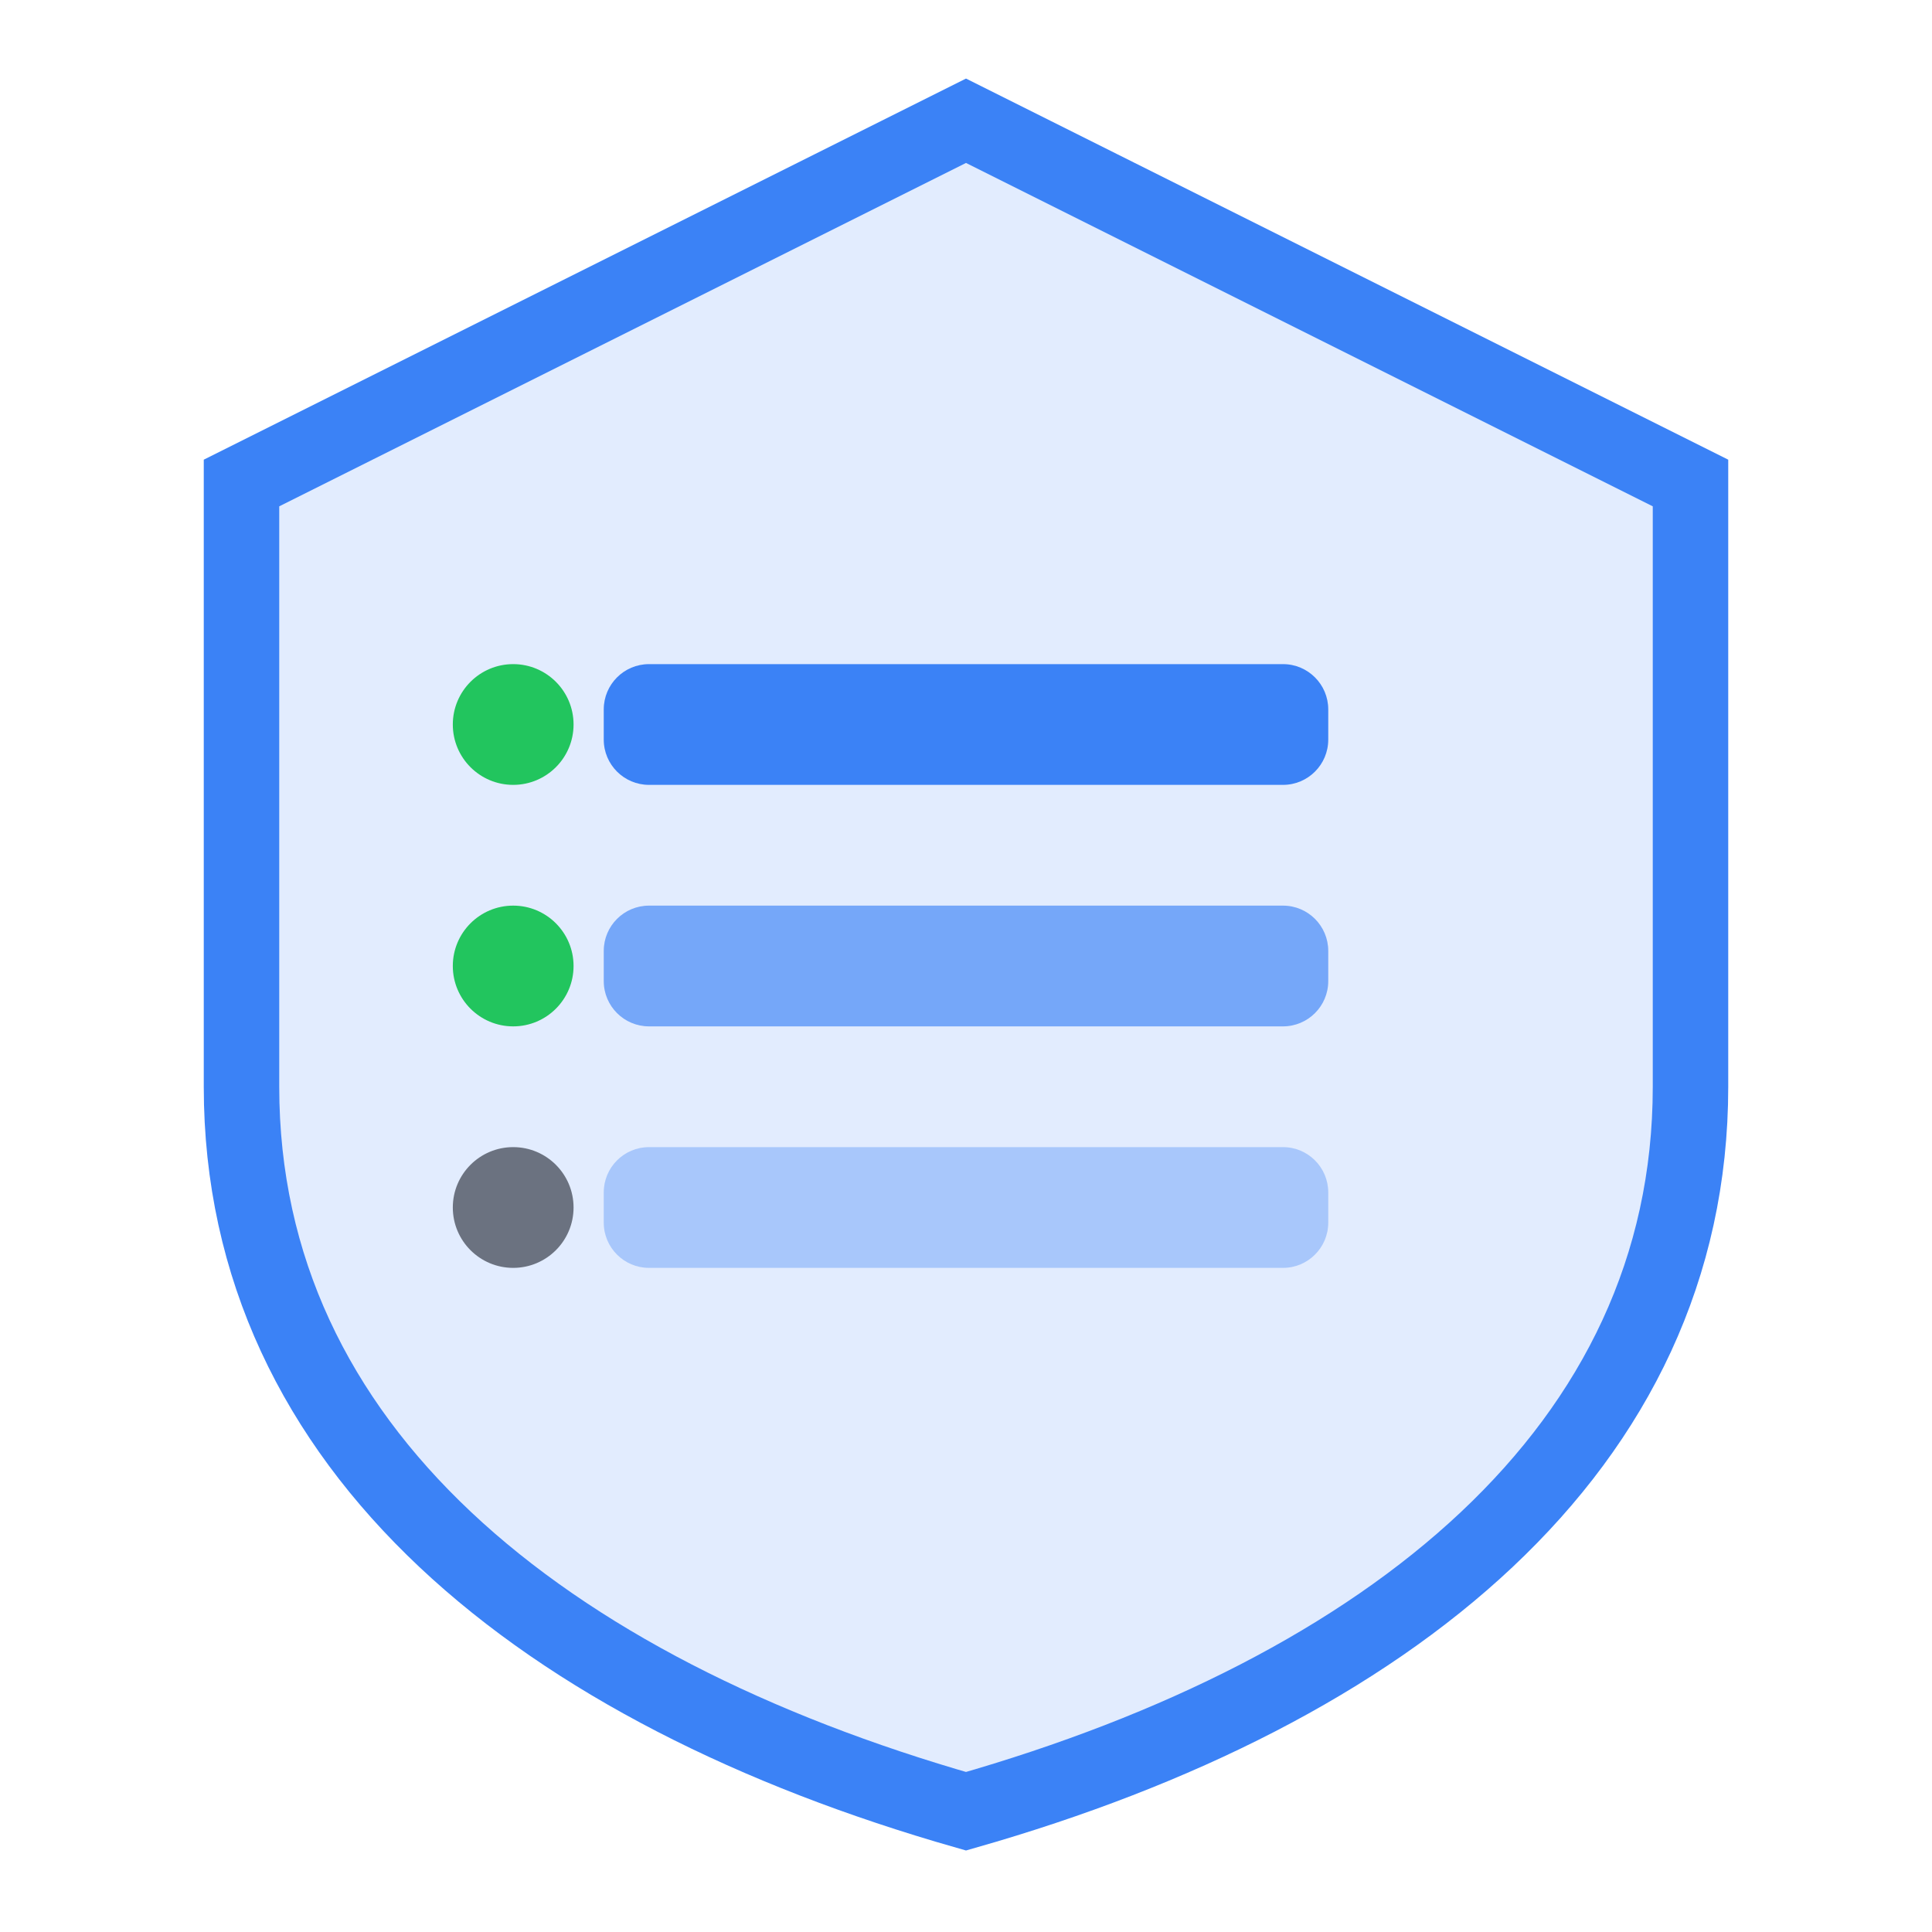
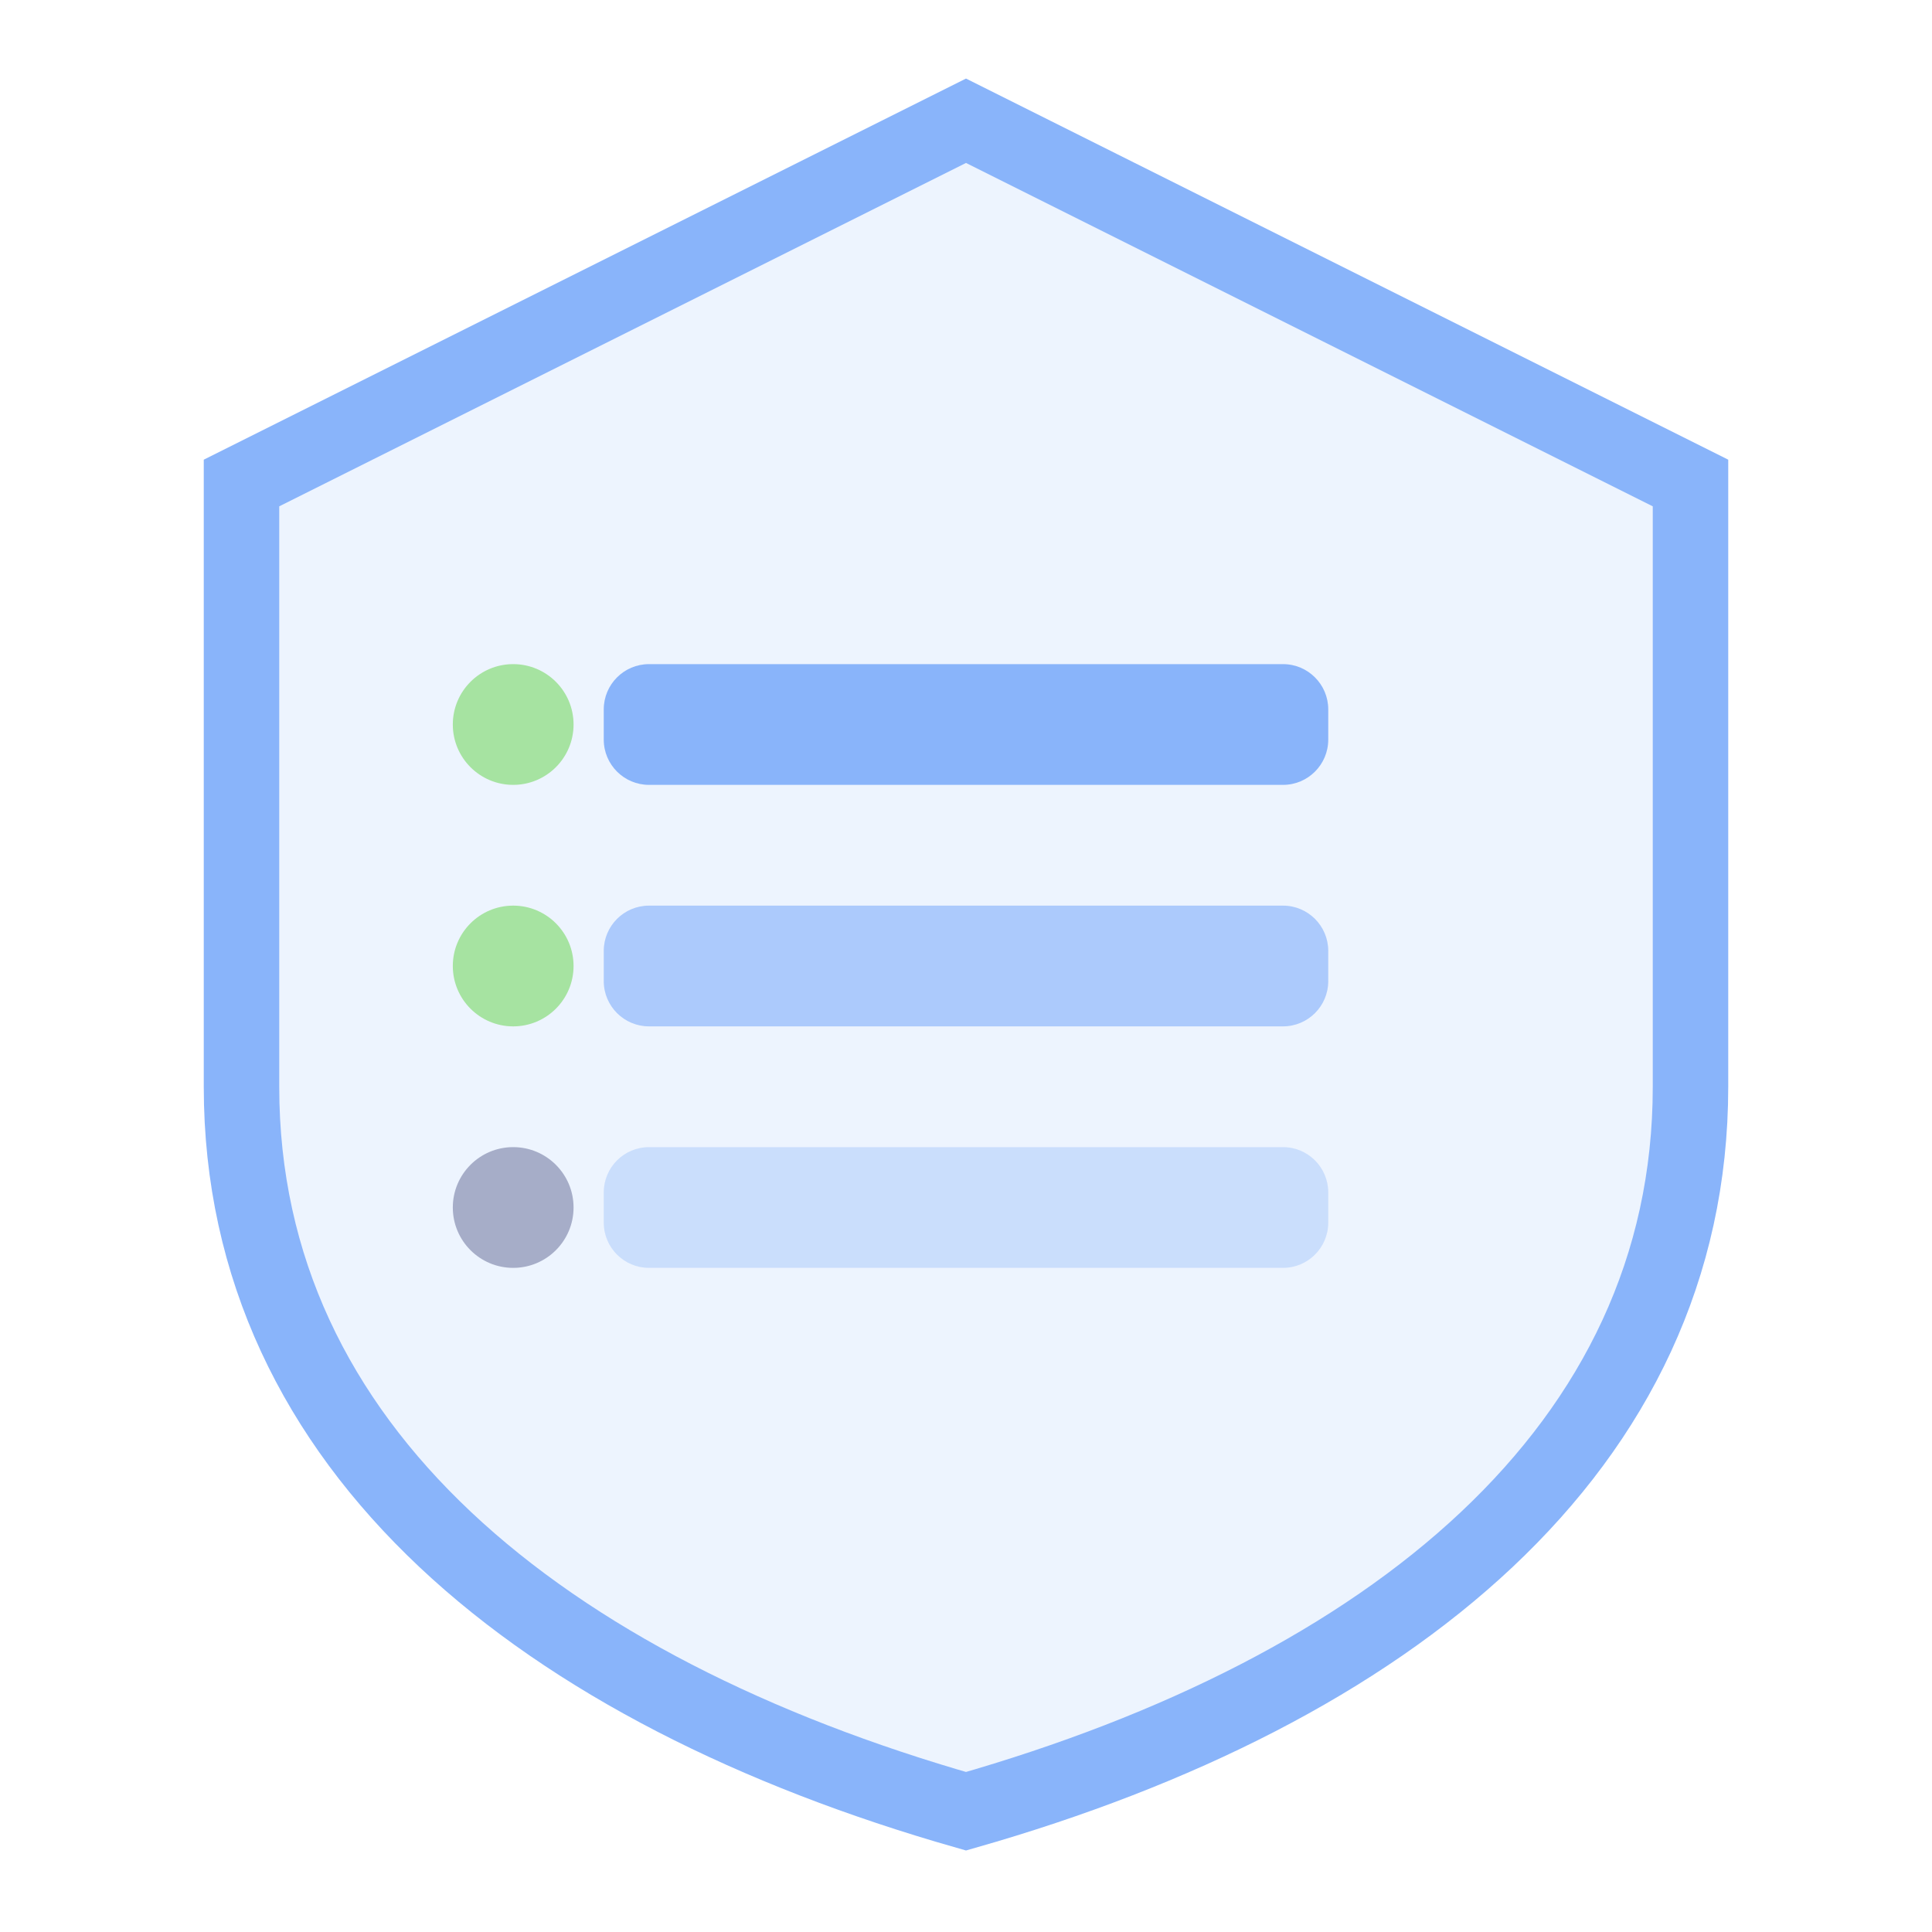
<svg xmlns="http://www.w3.org/2000/svg" viewBox="0 0 64 64" fill="none">
-   <path d="M32 4L8 16v20c0 12 10 20 24 24 14-4 24-12 24-24V16L32 4z" fill="#3b82f6" opacity="0.15" />
-   <path d="M32 4L8 16v20c0 12 10 20 24 24 14-4 24-12 24-24V16L32 4z" stroke="#3b82f6" stroke-width="2.5" fill="none" />
-   <rect x="20" y="22" width="24" height="4" rx="1.5" fill="#3b82f6" />
-   <rect x="20" y="30" width="24" height="4" rx="1.5" fill="#3b82f6" opacity="0.65" />
-   <rect x="20" y="38" width="24" height="4" rx="1.5" fill="#3b82f6" opacity="0.35" />
-   <circle cx="17" cy="24" r="2" fill="#22c55e" />
-   <circle cx="17" cy="32" r="2" fill="#22c55e" />
-   <circle cx="17" cy="40" r="2" fill="#6b7280" />
+   <path d="M32 4L8 16v20c0 12 10 20 24 24 14-4 24-12 24-24V16L32 4z" fill="#89b4fa" opacity="0.15" />
+   <path d="M32 4L8 16v20c0 12 10 20 24 24 14-4 24-12 24-24V16L32 4z" stroke="#89b4fa" stroke-width="2.5" fill="none" />
+   <rect x="20" y="22" width="24" height="4" rx="1.5" fill="#89b4fa" />
+   <rect x="20" y="30" width="24" height="4" rx="1.5" fill="#89b4fa" opacity="0.65" />
+   <rect x="20" y="38" width="24" height="4" rx="1.5" fill="#89b4fa" opacity="0.35" />
+   <circle cx="17" cy="24" r="2" fill="#a6e3a1" />
+   <circle cx="17" cy="32" r="2" fill="#a6e3a1" />
+   <circle cx="17" cy="40" r="2" fill="#a6adc8" />
</svg>
